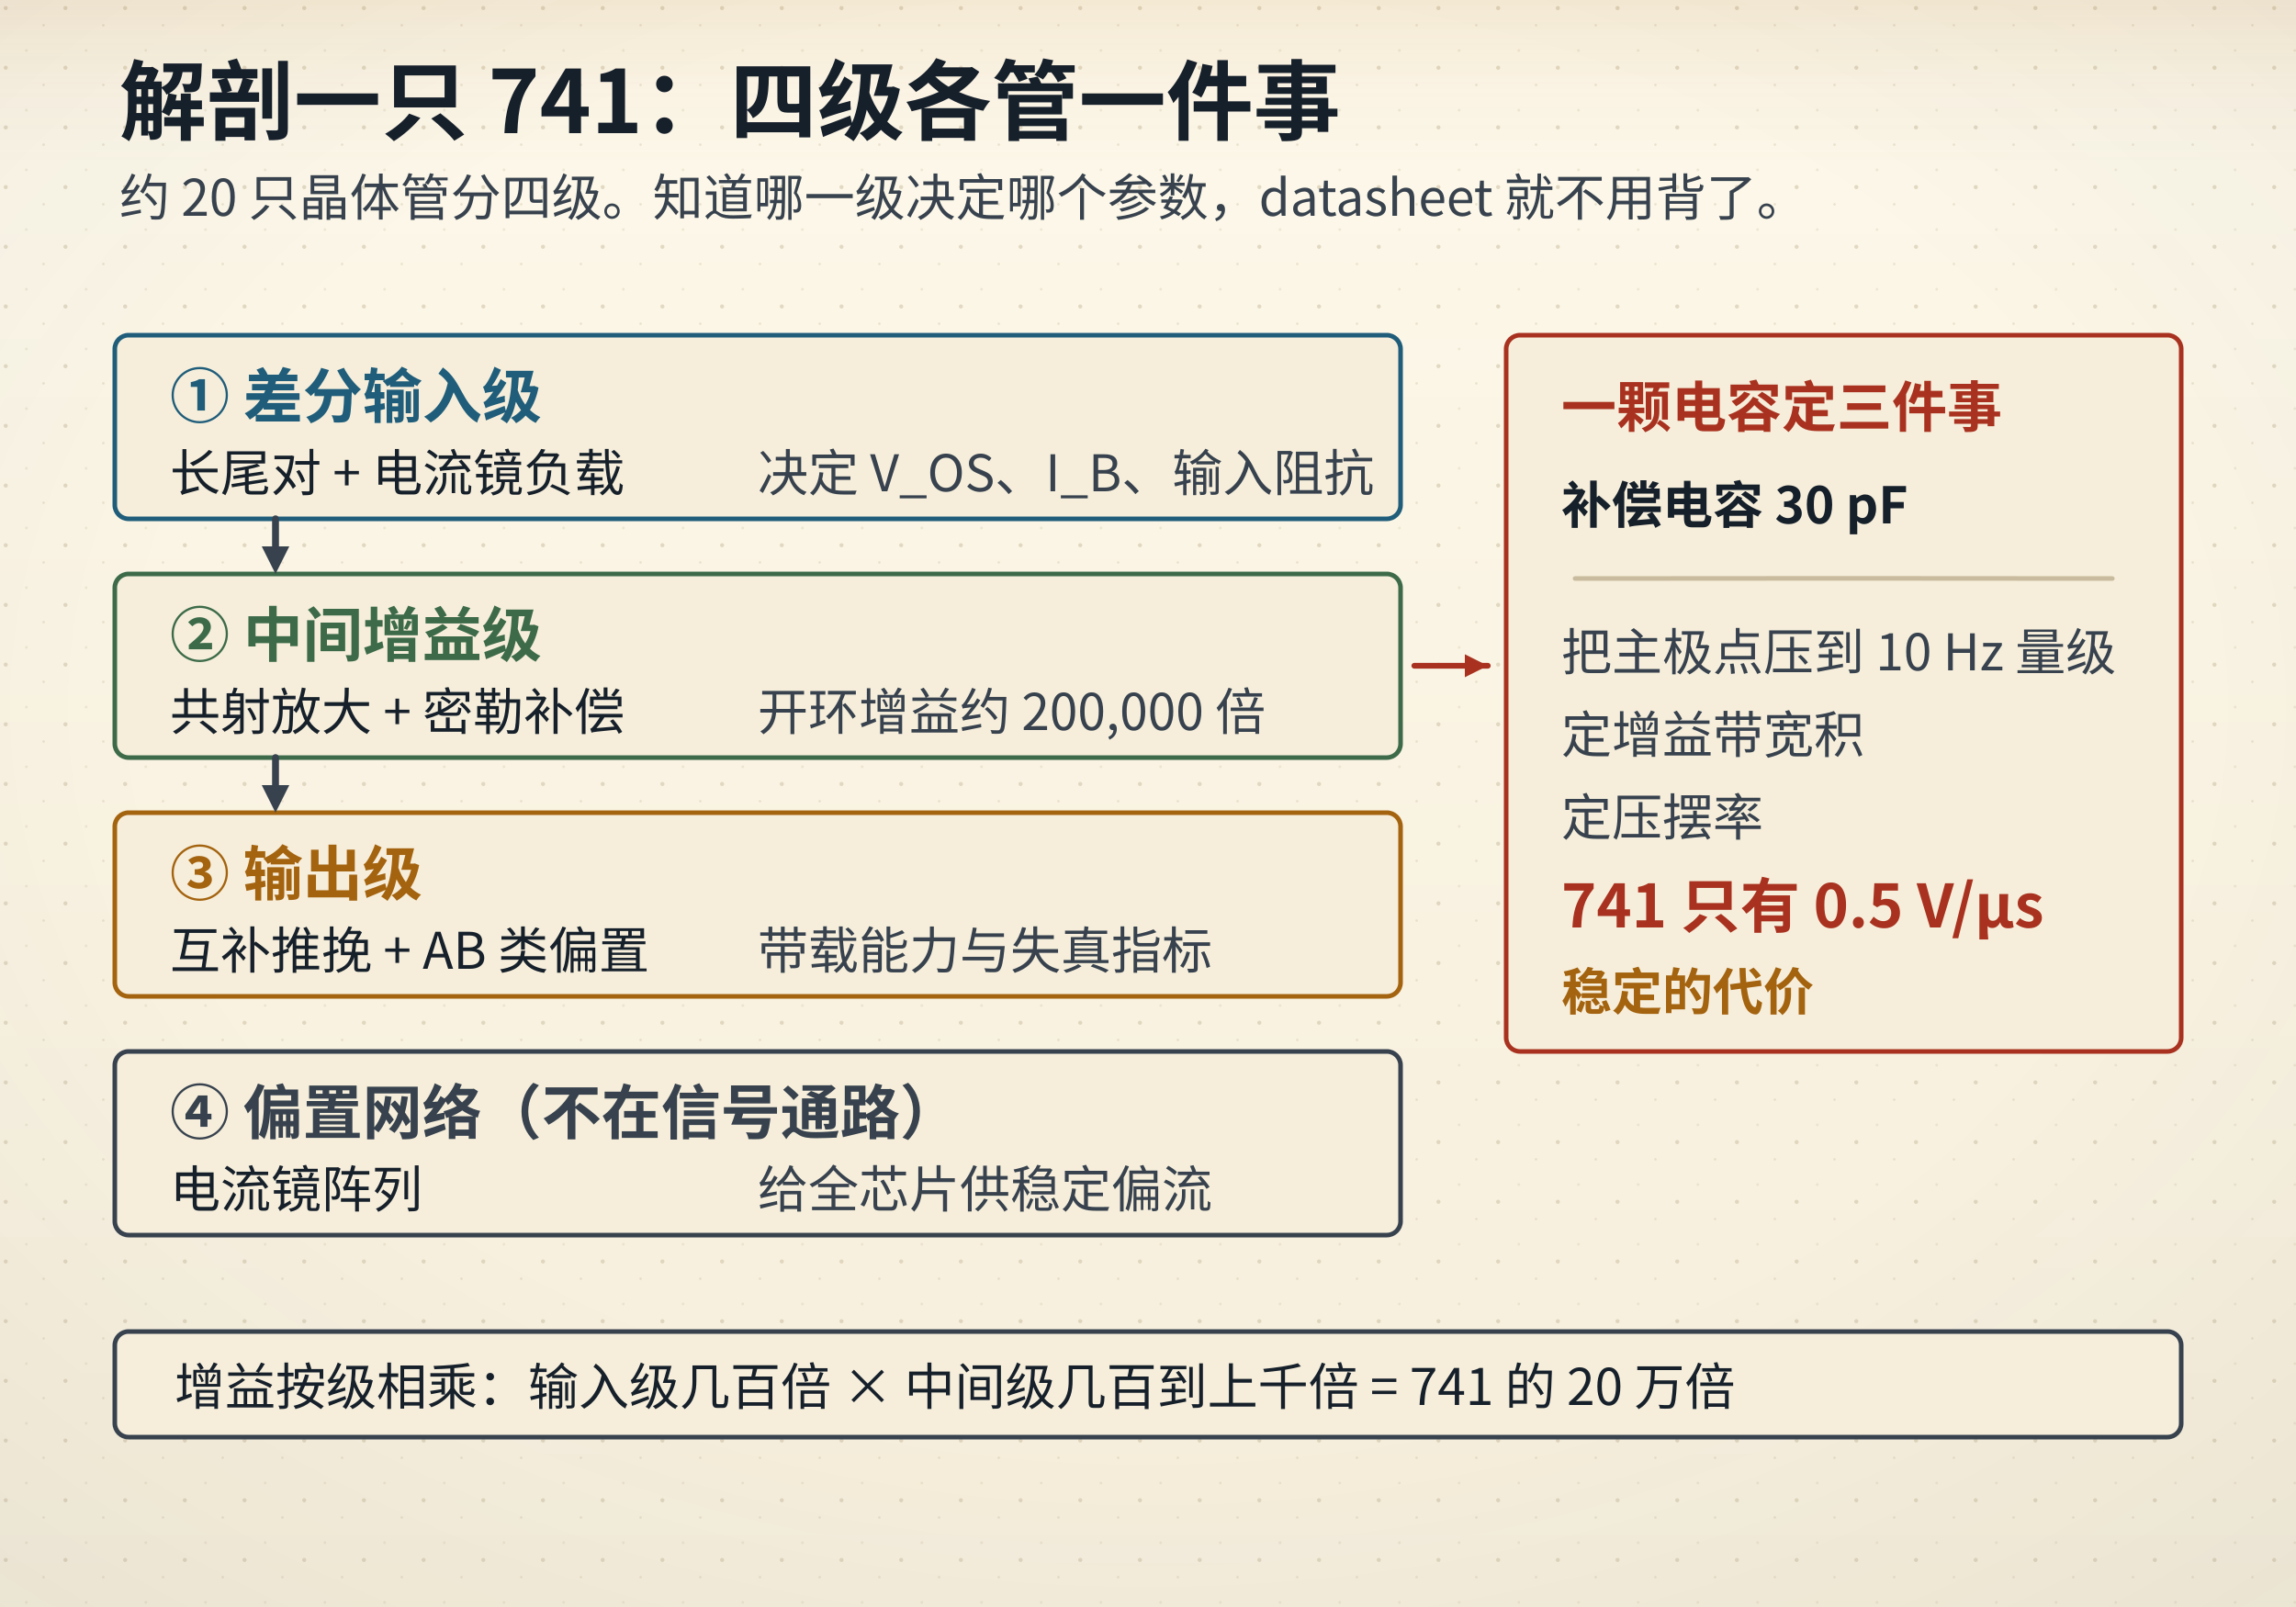
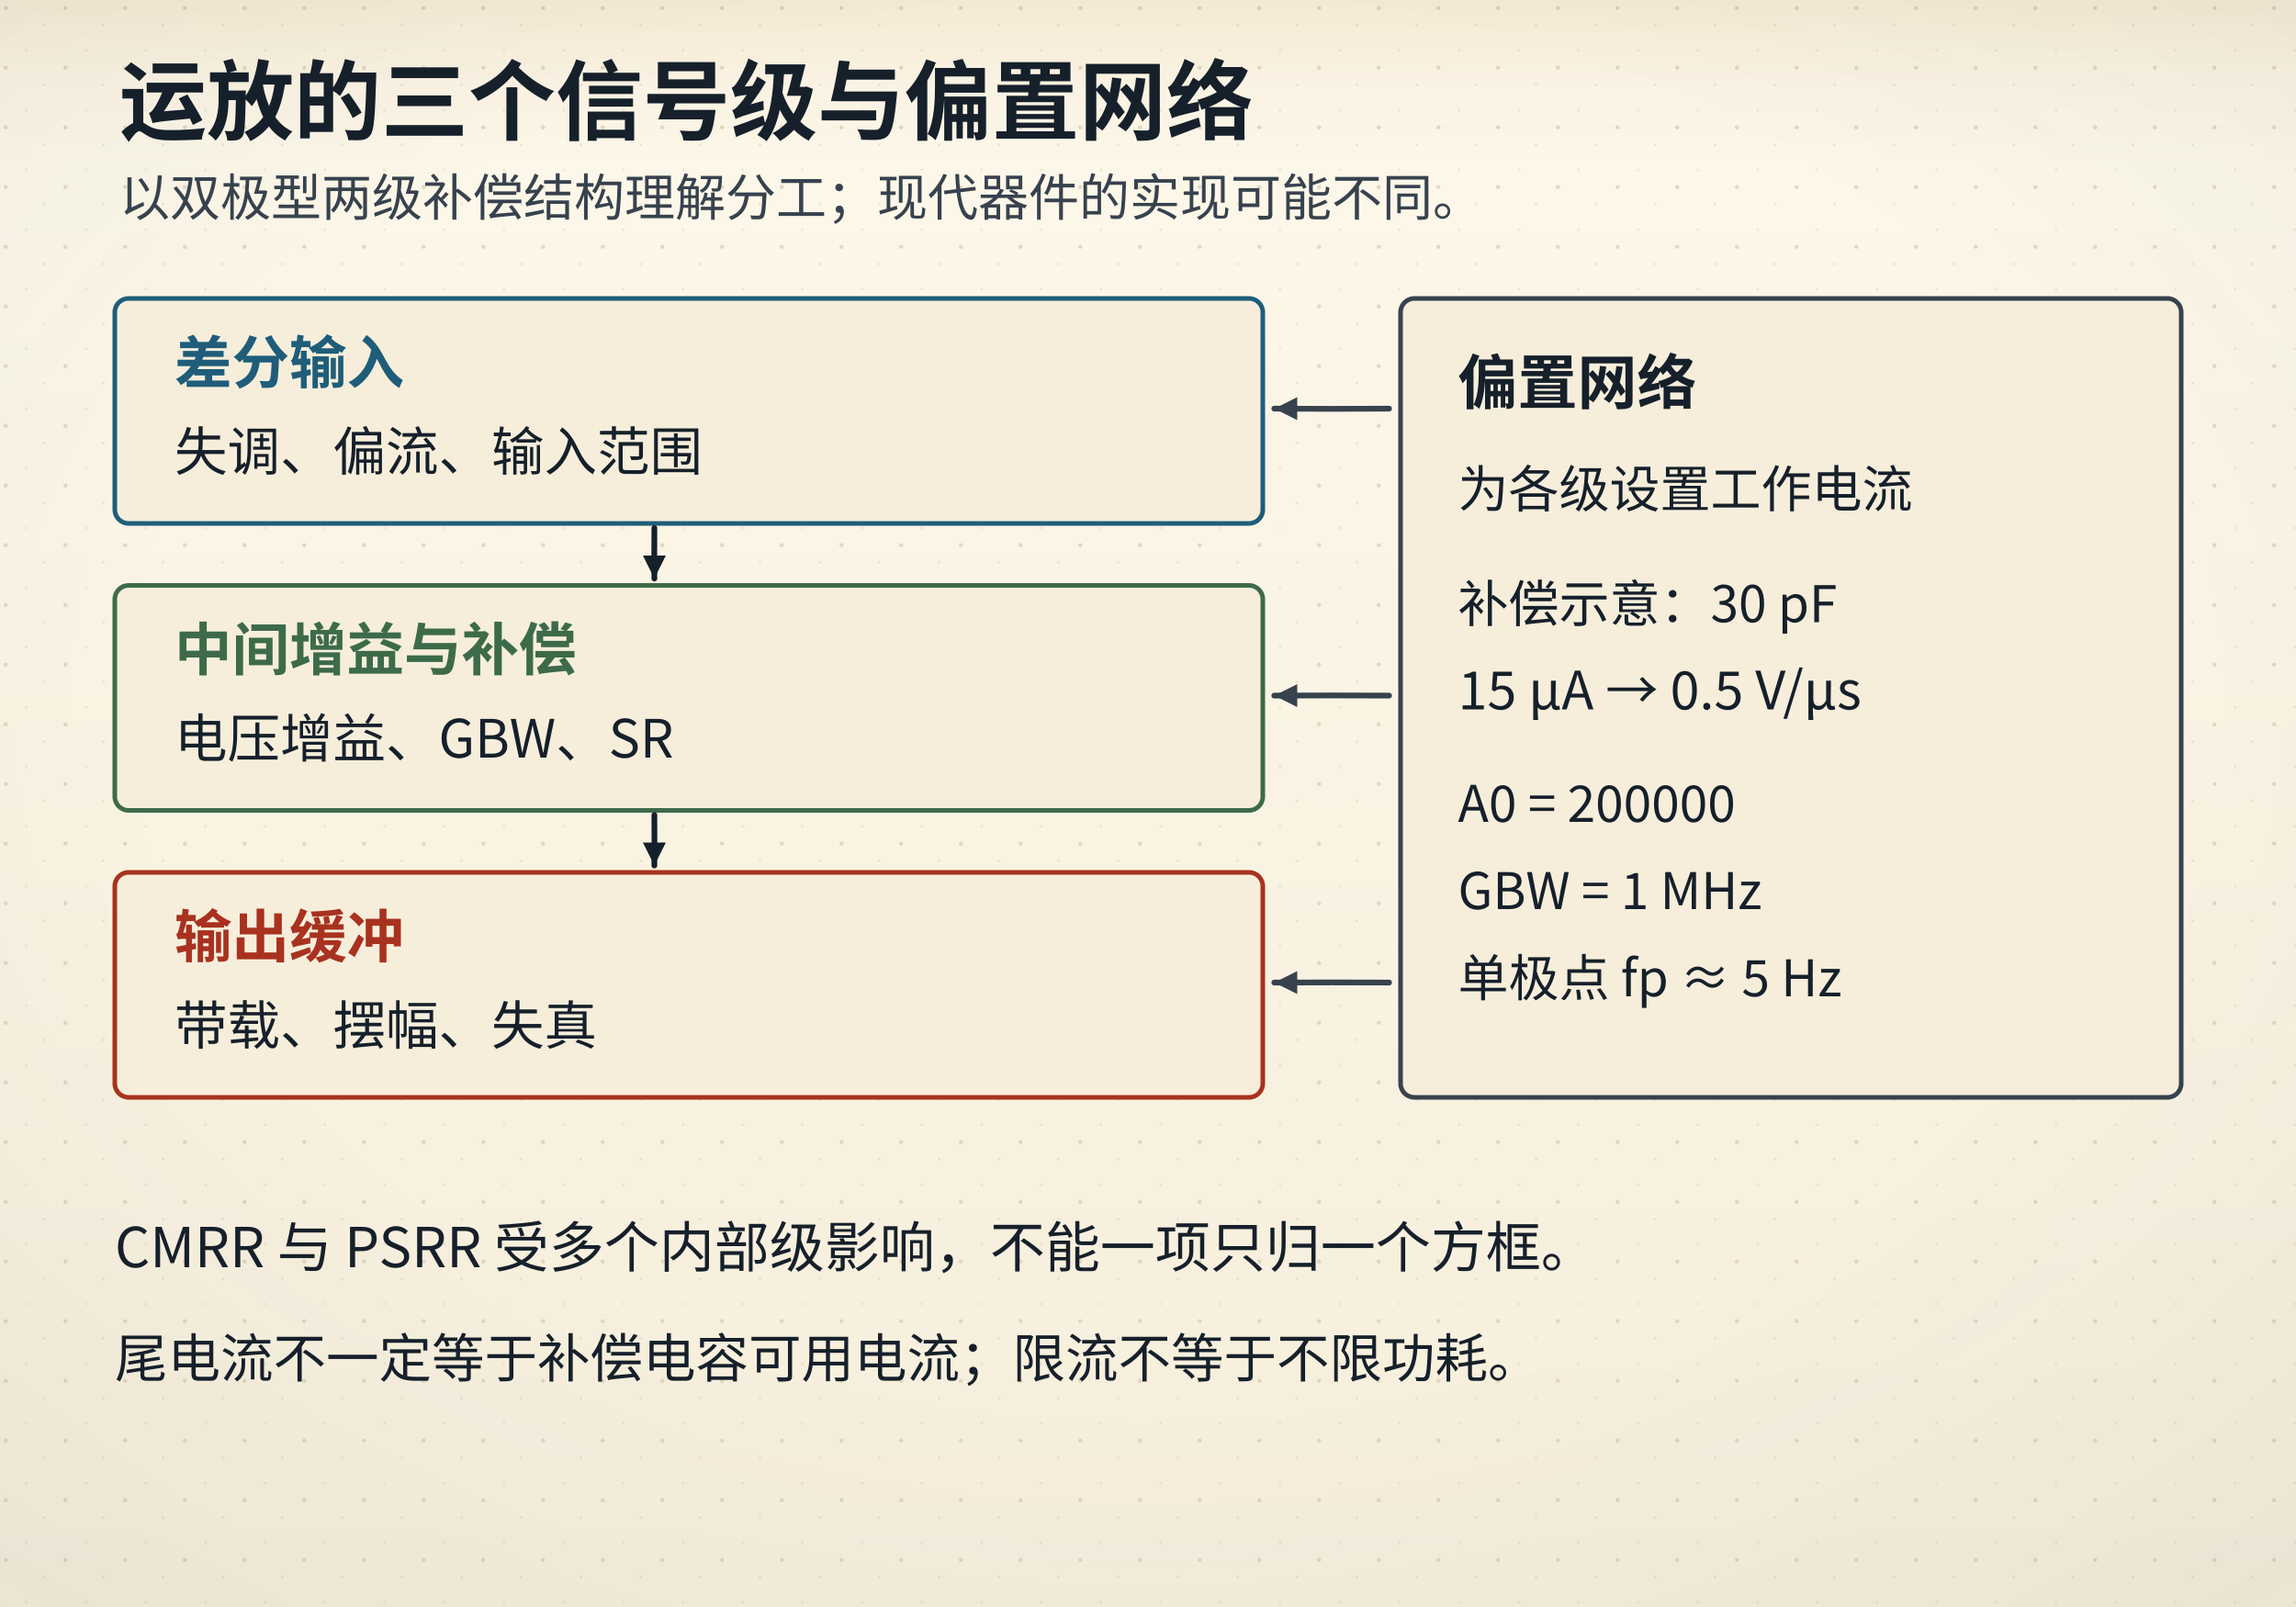
- <svg xmlns="http://www.w3.org/2000/svg" viewBox="0 0 1000 700" data-composition="python-handraw-v1" role="img" aria-labelledby="title desc">
+ <svg xmlns="http://www.w3.org/2000/svg" viewBox="0 0 1000 700">
  <defs>
    <linearGradient id="bgL" x1="0" y1="0" x2="0" y2="1">
      <stop offset="0" stop-color="#fdf8ea" />
      <stop offset="1" stop-color="#f6eedb" />
    </linearGradient>
    <linearGradient id="bgD" x1="0" y1="0" x2="0" y2="1">
      <stop offset="0" stop-color="#141310" />
      <stop offset="1" stop-color="#1d1a14" />
    </linearGradient>
    <radialGradient id="vig" cx="0.5" cy="0.44" r="0.78">
      <stop offset="0.55" stop-color="#16202b" stop-opacity="0" />
      <stop offset="1" stop-color="#16202b" stop-opacity="0.055" />
    </radialGradient>
    <linearGradient id="hdr" x1="0" y1="0" x2="0" y2="1">
      <stop offset="0" stop-color="#a4630f" stop-opacity="0.10" />
      <stop offset="0.55" stop-color="#a4630f" stop-opacity="0.028" />
      <stop offset="1" stop-color="#a4630f" stop-opacity="0" />
    </linearGradient>
    <linearGradient id="hdrD" x1="0" y1="0" x2="0" y2="1">
      <stop offset="0" stop-color="#dcab63" stop-opacity="0.13" />
      <stop offset="0.55" stop-color="#dcab63" stop-opacity="0.04" />
      <stop offset="1" stop-color="#dcab63" stop-opacity="0" />
    </linearGradient>
    <pattern id="dots" width="26" height="26" patternUnits="userSpaceOnUse">
      <circle cx="2.5" cy="3.5" r="0.9" fill="#c9bb9d" />
      <circle cx="19" cy="11" r="0.55" fill="#c9bb9d" opacity="0.7" />
      <circle cx="11.5" cy="22" r="0.6" fill="#c9bb9d" opacity="0.55" />
    </pattern>
    <filter id="soft" x="-40%" y="-40%" width="180%" height="180%">
      <feDropShadow dx="0" dy="1.4" stdDeviation="2" flood-color="#16202b" flood-opacity="0.13" />
    </filter>
    <filter id="pglow" x="-70%" y="-70%" width="240%" height="240%">
      <feGaussianBlur stdDeviation="1.7" result="b" />
      <feMerge>
        <feMergeNode in="b" />
        <feMergeNode in="SourceGraphic" />
      </feMerge>
    </filter>
  </defs>
  <rect class="page-bg" width="1000" height="700" fill="url(#bgL)" />
  <rect class="page-grain" width="1000" height="700" fill="url(#dots)" />
  <rect class="page-vig" width="1000" height="700" fill="url(#vig)" />
  <rect class="page-hdr" width="1000" height="72" fill="url(#hdr)" />
  <style>
text{font-family:"Segoe UI","Microsoft YaHei","PingFang SC","Hiragino Sans GB","Noto Sans CJK SC","Source Han Sans SC","Noto Sans SC",sans-serif;}
line,path,polyline,polygon{stroke-linecap:round;stroke-linejoin:round}
.page-bg{fill:url(#bgL)}
.page-grain{opacity:.5}
.page-vig{opacity:1}
.page-hdr{fill:url(#hdr)}
@media (prefers-color-scheme: dark){
.page-bg{fill:url(#bgD)}
.page-grain{opacity:.34}
.page-vig{opacity:.5}
.page-hdr{fill:url(#hdrD)}
[fill="#fdf8ea"]{fill:#141310}
[stroke="#fdf8ea"]{stroke:#141310}
[fill="#f6eedb"]{fill:#1d1a14}
[stroke="#f6eedb"]{stroke:#1d1a14}
[fill="#e0d3b8"]{fill:#3b3529}
[stroke="#e0d3b8"]{stroke:#3b3529}
[fill="#c9bb9d"]{fill:#4a4436}
[stroke="#c9bb9d"]{stroke:#4a4436}
[fill="#16202b"]{fill:#ece4d3}
[stroke="#16202b"]{stroke:#ece4d3}
[fill="#37424e"]{fill:#cfc6b4}
[stroke="#37424e"]{stroke:#cfc6b4}
[fill="#5b666f"]{fill:#a79e8b}
[stroke="#5b666f"]{stroke:#a79e8b}
[fill="#8b8272"]{fill:#857c6c}
[stroke="#8b8272"]{stroke:#857c6c}
text[fill="#fdf8ea"]{fill:#f9f3e3}
[fill="#e6eff3"]{fill:#17262e}
[fill="#e4f1f3"]{fill:#15262a}
[fill="#e8efe6"]{fill:#182418}
[fill="#f6e7e1"]{fill:#281a16}
[fill="#f7eedb"]{fill:#292114}
[fill="#efe8ee"]{fill:#241c22}
text[fill="#1f5d7a"]{fill:#7fb7cf}
:is(rect,circle,path,line,polygon,polyline,ellipse,g)[fill="#1f5d7a"]{fill:#2b4d5f}
[stroke="#1f5d7a"]{stroke:#6fa3b9}
text[fill="#2f7f96"]{fill:#8ac9d8}
:is(rect,circle,path,line,polygon,polyline,ellipse,g)[fill="#2f7f96"]{fill:#2b5660}
[stroke="#2f7f96"]{stroke:#77b2c1}
text[fill="#3d6b4a"]{fill:#98c096}
:is(rect,circle,path,line,polygon,polyline,ellipse,g)[fill="#3d6b4a"]{fill:#2f4a33}
[stroke="#3d6b4a"]{stroke:#7aa87c}
text[fill="#a8321f"]{fill:#e0907a}
:is(rect,circle,path,line,polygon,polyline,ellipse,g)[fill="#a8321f"]{fill:#55231b}
[stroke="#a8321f"]{stroke:#c07a63}
text[fill="#a4630f"]{fill:#dcab63}
:is(rect,circle,path,line,polygon,polyline,ellipse,g)[fill="#a4630f"]{fill:#553a17}
[stroke="#a4630f"]{stroke:#c08a45}
text[fill="#6b3f63"]{fill:#c4a2bf}
:is(rect,circle,path,line,polygon,polyline,ellipse,g)[fill="#6b3f63"]{fill:#452c40}
[stroke="#6b3f63"]{stroke:#a17c9b}
}
</style>
-   <text x="52" y="58" font-size="38" fill="#16202b" font-family="'KaiTi','STKaiti','Kaiti SC','LXGW WenKai','Noto Serif CJK SC','Source Han Serif SC','Songti SC','SimSun','Noto Serif SC',serif" font-weight="700" text-anchor="start">解剖一只 741：四级各管一件事</text>
-   <text x="52" y="94" font-size="22" fill="#37424e" font-family="'KaiTi','STKaiti','Kaiti SC','LXGW WenKai','Noto Serif CJK SC','Source Han Serif SC','Songti SC','SimSun','Noto Serif SC',serif" font-weight="400" text-anchor="start">约 20 只晶体管分四级。知道哪一级决定哪个参数，datasheet 就不用背了。</text>
-   <rect x="50" y="146" width="560" height="80" rx="6" fill="#f6eedb" stroke="#1f5d7a" stroke-width="2" />
-   <text x="74" y="182" font-size="26" fill="#1f5d7a" font-family="'KaiTi','STKaiti','Kaiti SC','LXGW WenKai','Noto Serif CJK SC','Source Han Serif SC','Songti SC','SimSun','Noto Serif SC',serif" font-weight="700" text-anchor="start">① 差分输入级</text>
-   <text x="74" y="214" font-size="22" fill="#16202b" font-family="'KaiTi','STKaiti','Kaiti SC','LXGW WenKai','Noto Serif CJK SC','Source Han Serif SC','Songti SC','SimSun','Noto Serif SC',serif" font-weight="400" text-anchor="start">长尾对 + 电流镜负载</text>
-   <text x="330" y="214" font-size="22" fill="#37424e" font-family="'KaiTi','STKaiti','Kaiti SC','LXGW WenKai','Noto Serif CJK SC','Source Han Serif SC','Songti SC','SimSun','Noto Serif SC',serif" font-weight="400" text-anchor="start">决定 V_OS、I_B、输入阻抗</text>
-   <rect x="50" y="250" width="560" height="80" rx="6" fill="#f6eedb" stroke="#3d6b4a" stroke-width="2" />
-   <text x="74" y="286" font-size="26" fill="#3d6b4a" font-family="'KaiTi','STKaiti','Kaiti SC','LXGW WenKai','Noto Serif CJK SC','Source Han Serif SC','Songti SC','SimSun','Noto Serif SC',serif" font-weight="700" text-anchor="start">② 中间增益级</text>
-   <text x="74" y="318" font-size="22" fill="#16202b" font-family="'KaiTi','STKaiti','Kaiti SC','LXGW WenKai','Noto Serif CJK SC','Source Han Serif SC','Songti SC','SimSun','Noto Serif SC',serif" font-weight="400" text-anchor="start">共射放大 + 密勒补偿</text>
-   <text x="330" y="318" font-size="22" fill="#37424e" font-family="'KaiTi','STKaiti','Kaiti SC','LXGW WenKai','Noto Serif CJK SC','Source Han Serif SC','Songti SC','SimSun','Noto Serif SC',serif" font-weight="400" text-anchor="start">开环增益约 200,000 倍</text>
-   <rect x="50" y="354" width="560" height="80" rx="6" fill="#f6eedb" stroke="#a4630f" stroke-width="2" />
-   <text x="74" y="390" font-size="26" fill="#a4630f" font-family="'KaiTi','STKaiti','Kaiti SC','LXGW WenKai','Noto Serif CJK SC','Source Han Serif SC','Songti SC','SimSun','Noto Serif SC',serif" font-weight="700" text-anchor="start">③ 输出级</text>
-   <text x="74" y="422" font-size="22" fill="#16202b" font-family="'KaiTi','STKaiti','Kaiti SC','LXGW WenKai','Noto Serif CJK SC','Source Han Serif SC','Songti SC','SimSun','Noto Serif SC',serif" font-weight="400" text-anchor="start">互补推挽 + AB 类偏置</text>
-   <text x="330" y="422" font-size="22" fill="#37424e" font-family="'KaiTi','STKaiti','Kaiti SC','LXGW WenKai','Noto Serif CJK SC','Source Han Serif SC','Songti SC','SimSun','Noto Serif SC',serif" font-weight="400" text-anchor="start">带载能力与失真指标</text>
-   <rect x="50" y="458" width="560" height="80" rx="6" fill="#f6eedb" stroke="#37424e" stroke-width="2" />
-   <text x="74" y="494" font-size="26" fill="#37424e" font-family="'KaiTi','STKaiti','Kaiti SC','LXGW WenKai','Noto Serif CJK SC','Source Han Serif SC','Songti SC','SimSun','Noto Serif SC',serif" font-weight="700" text-anchor="start">④ 偏置网络（不在信号通路）</text>
-   <text x="74" y="526" font-size="22" fill="#16202b" font-family="'KaiTi','STKaiti','Kaiti SC','LXGW WenKai','Noto Serif CJK SC','Source Han Serif SC','Songti SC','SimSun','Noto Serif SC',serif" font-weight="400" text-anchor="start">电流镜阵列</text>
-   <text x="330" y="526" font-size="22" fill="#37424e" font-family="'KaiTi','STKaiti','Kaiti SC','LXGW WenKai','Noto Serif CJK SC','Source Han Serif SC','Songti SC','SimSun','Noto Serif SC',serif" font-weight="400" text-anchor="start">给全芯片供稳定偏流</text>
-   <path d="M120 226 Q120.03 233.00 120 240" fill="none" stroke="#37424e" stroke-width="3" stroke-linecap="round" />
-   <polygon points="120,250 114,238 126,238" fill="#37424e" />
-   <path d="M120 330 Q119.97 337.00 120 344" fill="none" stroke="#37424e" stroke-width="3" stroke-linecap="round" />
-   <polygon points="120,354 114,342 126,342" fill="#37424e" />
-   <path d="M616 290 Q632.00 289.99 648 290" fill="none" stroke="#a8321f" stroke-width="2.5" stroke-linecap="round" />
-   <polygon points="648,290 638,285 638,295" fill="#a8321f" />
-   <rect x="656" y="146" width="294" height="312" rx="6" fill="#f6eedb" stroke="#a8321f" stroke-width="2" />
-   <text x="680" y="186" font-size="24" fill="#a8321f" font-family="'KaiTi','STKaiti','Kaiti SC','LXGW WenKai','Noto Serif CJK SC','Source Han Serif SC','Songti SC','SimSun','Noto Serif SC',serif" font-weight="700" text-anchor="start">一颗电容定三件事</text>
-   <text x="680" y="228" font-size="22" fill="#16202b" font-family="'KaiTi','STKaiti','Kaiti SC','LXGW WenKai','Noto Serif CJK SC','Source Han Serif SC','Songti SC','SimSun','Noto Serif SC',serif" font-weight="700" text-anchor="start">补偿电容 30 pF</text>
-   <path d="M686 252 Q803.00 251.85 920 252" fill="none" stroke="#c9bb9d" stroke-width="2" />
-   <text x="680" y="292" font-size="22" fill="#37424e" font-family="'KaiTi','STKaiti','Kaiti SC','LXGW WenKai','Noto Serif CJK SC','Source Han Serif SC','Songti SC','SimSun','Noto Serif SC',serif" font-weight="400" text-anchor="start">把主极点压到 10 Hz 量级</text>
-   <text x="680" y="328" font-size="22" fill="#37424e" font-family="'KaiTi','STKaiti','Kaiti SC','LXGW WenKai','Noto Serif CJK SC','Source Han Serif SC','Songti SC','SimSun','Noto Serif SC',serif" font-weight="400" text-anchor="start">定增益带宽积</text>
-   <text x="680" y="364" font-size="22" fill="#37424e" font-family="'KaiTi','STKaiti','Kaiti SC','LXGW WenKai','Noto Serif CJK SC','Source Han Serif SC','Songti SC','SimSun','Noto Serif SC',serif" font-weight="400" text-anchor="start">定压摆率</text>
-   <text x="680" y="404" font-size="26" fill="#a8321f" font-family="'KaiTi','STKaiti','Kaiti SC','LXGW WenKai','Noto Serif CJK SC','Source Han Serif SC','Songti SC','SimSun','Noto Serif SC',serif" font-weight="700" text-anchor="start">741 只有 0.5 V/µs</text>
-   <text x="680" y="440" font-size="22" fill="#a4630f" font-family="'KaiTi','STKaiti','Kaiti SC','LXGW WenKai','Noto Serif CJK SC','Source Han Serif SC','Songti SC','SimSun','Noto Serif SC',serif" font-weight="700" text-anchor="start">稳定的代价</text>
-   <rect x="50" y="580" width="900" height="46" rx="6" fill="#f6eedb" stroke="#37424e" stroke-width="2" />
-   <text x="76" y="612" font-size="22" fill="#16202b" font-family="'KaiTi','STKaiti','Kaiti SC','LXGW WenKai','Noto Serif CJK SC','Source Han Serif SC','Songti SC','SimSun','Noto Serif SC',serif" font-weight="400" text-anchor="start">增益按级相乘：输入级几百倍 × 中间级几百到上千倍 = 741 的 20 万倍</text>
+   <text x="52" y="58" font-size="38" fill="#16202b" font-family="'KaiTi','STKaiti','Kaiti SC','LXGW WenKai','Noto Serif CJK SC','Source Han Serif SC','Songti SC','SimSun','Noto Serif SC',serif" font-weight="700" text-anchor="start">运放的三个信号级与偏置网络</text>
+   <text x="52" y="94" font-size="22" fill="#37424e" font-family="'KaiTi','STKaiti','Kaiti SC','LXGW WenKai','Noto Serif CJK SC','Source Han Serif SC','Songti SC','SimSun','Noto Serif SC',serif" font-weight="400" text-anchor="start">以双极型两级补偿结构理解分工；现代器件的实现可能不同。</text>
+   <rect x="50" y="130" width="500" height="98" rx="6" fill="#f6eedb" stroke="#1f5d7a" stroke-width="2" />
+   <text x="76" y="167" font-size="25" fill="#1f5d7a" font-family="'KaiTi','STKaiti','Kaiti SC','LXGW WenKai','Noto Serif CJK SC','Source Han Serif SC','Songti SC','SimSun','Noto Serif SC',serif" font-weight="700" text-anchor="start">差分输入</text>
+   <text x="76" y="205" font-size="23" fill="#16202b" font-family="'KaiTi','STKaiti','Kaiti SC','LXGW WenKai','Noto Serif CJK SC','Source Han Serif SC','Songti SC','SimSun','Noto Serif SC',serif" font-weight="400" text-anchor="start">失调、偏流、输入范围</text>
+   <path d="M285 230 Q284.94 241.00 285 252" fill="none" stroke="#16202b" stroke-width="2.5" stroke-dasharray="" />
+   <polygon points="285,252 280,242 290,242" fill="#16202b" />
+   <rect x="50" y="255" width="500" height="98" rx="6" fill="#f6eedb" stroke="#3d6b4a" stroke-width="2" />
+   <text x="76" y="292" font-size="25" fill="#3d6b4a" font-family="'KaiTi','STKaiti','Kaiti SC','LXGW WenKai','Noto Serif CJK SC','Source Han Serif SC','Songti SC','SimSun','Noto Serif SC',serif" font-weight="700" text-anchor="start">中间增益与补偿</text>
+   <text x="76" y="330" font-size="23" fill="#16202b" font-family="'KaiTi','STKaiti','Kaiti SC','LXGW WenKai','Noto Serif CJK SC','Source Han Serif SC','Songti SC','SimSun','Noto Serif SC',serif" font-weight="400" text-anchor="start">电压增益、GBW、SR</text>
+   <path d="M285 355 Q285.08 366.00 285 377" fill="none" stroke="#16202b" stroke-width="2.5" stroke-dasharray="" />
+   <polygon points="285,377 280,367 290,367" fill="#16202b" />
+   <rect x="50" y="380" width="500" height="98" rx="6" fill="#f6eedb" stroke="#a8321f" stroke-width="2" />
+   <text x="76" y="417" font-size="25" fill="#a8321f" font-family="'KaiTi','STKaiti','Kaiti SC','LXGW WenKai','Noto Serif CJK SC','Source Han Serif SC','Songti SC','SimSun','Noto Serif SC',serif" font-weight="700" text-anchor="start">输出缓冲</text>
+   <text x="76" y="455" font-size="23" fill="#16202b" font-family="'KaiTi','STKaiti','Kaiti SC','LXGW WenKai','Noto Serif CJK SC','Source Han Serif SC','Songti SC','SimSun','Noto Serif SC',serif" font-weight="400" text-anchor="start">带载、摆幅、失真</text>
+   <rect x="610" y="130" width="340" height="348" rx="6" fill="#f6eedb" stroke="#37424e" stroke-width="2" />
+   <text x="635" y="176" font-size="26" fill="#16202b" font-family="'KaiTi','STKaiti','Kaiti SC','LXGW WenKai','Noto Serif CJK SC','Source Han Serif SC','Songti SC','SimSun','Noto Serif SC',serif" font-weight="700" text-anchor="start">偏置网络</text>
+   <text x="635" y="221" font-size="22" fill="#16202b" font-family="'KaiTi','STKaiti','Kaiti SC','LXGW WenKai','Noto Serif CJK SC','Source Han Serif SC','Songti SC','SimSun','Noto Serif SC',serif" font-weight="400" text-anchor="start">为各级设置工作电流</text>
+   <text x="635" y="271" font-size="22" fill="#16202b" font-family="'KaiTi','STKaiti','Kaiti SC','LXGW WenKai','Noto Serif CJK SC','Source Han Serif SC','Songti SC','SimSun','Noto Serif SC',serif" font-weight="400" text-anchor="start">补偿示意：30 pF</text>
+   <text x="635" y="309" font-size="23" fill="#16202b" font-family="'KaiTi','STKaiti','Kaiti SC','LXGW WenKai','Noto Serif CJK SC','Source Han Serif SC','Songti SC','SimSun','Noto Serif SC',serif" font-weight="400" text-anchor="start">15 µA → 0.5 V/µs</text>
+   <text x="635" y="358" font-size="22" fill="#16202b" font-family="'KaiTi','STKaiti','Kaiti SC','LXGW WenKai','Noto Serif CJK SC','Source Han Serif SC','Songti SC','SimSun','Noto Serif SC',serif" font-weight="400" text-anchor="start">A0 = 200000</text>
+   <text x="635" y="396" font-size="22" fill="#16202b" font-family="'KaiTi','STKaiti','Kaiti SC','LXGW WenKai','Noto Serif CJK SC','Source Han Serif SC','Songti SC','SimSun','Noto Serif SC',serif" font-weight="400" text-anchor="start">GBW = 1 MHz</text>
+   <text x="635" y="434" font-size="22" fill="#16202b" font-family="'KaiTi','STKaiti','Kaiti SC','LXGW WenKai','Noto Serif CJK SC','Source Han Serif SC','Songti SC','SimSun','Noto Serif SC',serif" font-weight="400" text-anchor="start">单极点 fp ≈ 5 Hz</text>
+   <path d="M605 178 Q580.00 178.19 555 178" fill="none" stroke="#37424e" stroke-width="2.5" stroke-dasharray="" />
+   <polygon points="555,178 565,173 565,183" fill="#37424e" />
+   <path d="M605 303 Q580.00 302.87 555 303" fill="none" stroke="#37424e" stroke-width="2.5" stroke-dasharray="" />
+   <polygon points="555,303 565,298 565,308" fill="#37424e" />
+   <path d="M605 428 Q580.00 427.87 555 428" fill="none" stroke="#37424e" stroke-width="2.5" stroke-dasharray="" />
+   <polygon points="555,428 565,423 565,433" fill="#37424e" />
+   <text x="50" y="552" font-size="24" fill="#16202b" font-family="'KaiTi','STKaiti','Kaiti SC','LXGW WenKai','Noto Serif CJK SC','Source Han Serif SC','Songti SC','SimSun','Noto Serif SC',serif" font-weight="400" text-anchor="start">CMRR 与 PSRR 受多个内部级影响，不能一项只归一个方框。</text>
+   <text x="50" y="600" font-size="23" fill="#16202b" font-family="'KaiTi','STKaiti','Kaiti SC','LXGW WenKai','Noto Serif CJK SC','Source Han Serif SC','Songti SC','SimSun','Noto Serif SC',serif" font-weight="400" text-anchor="start">尾电流不一定等于补偿电容可用电流；限流不等于不限功耗。</text>
</svg>
